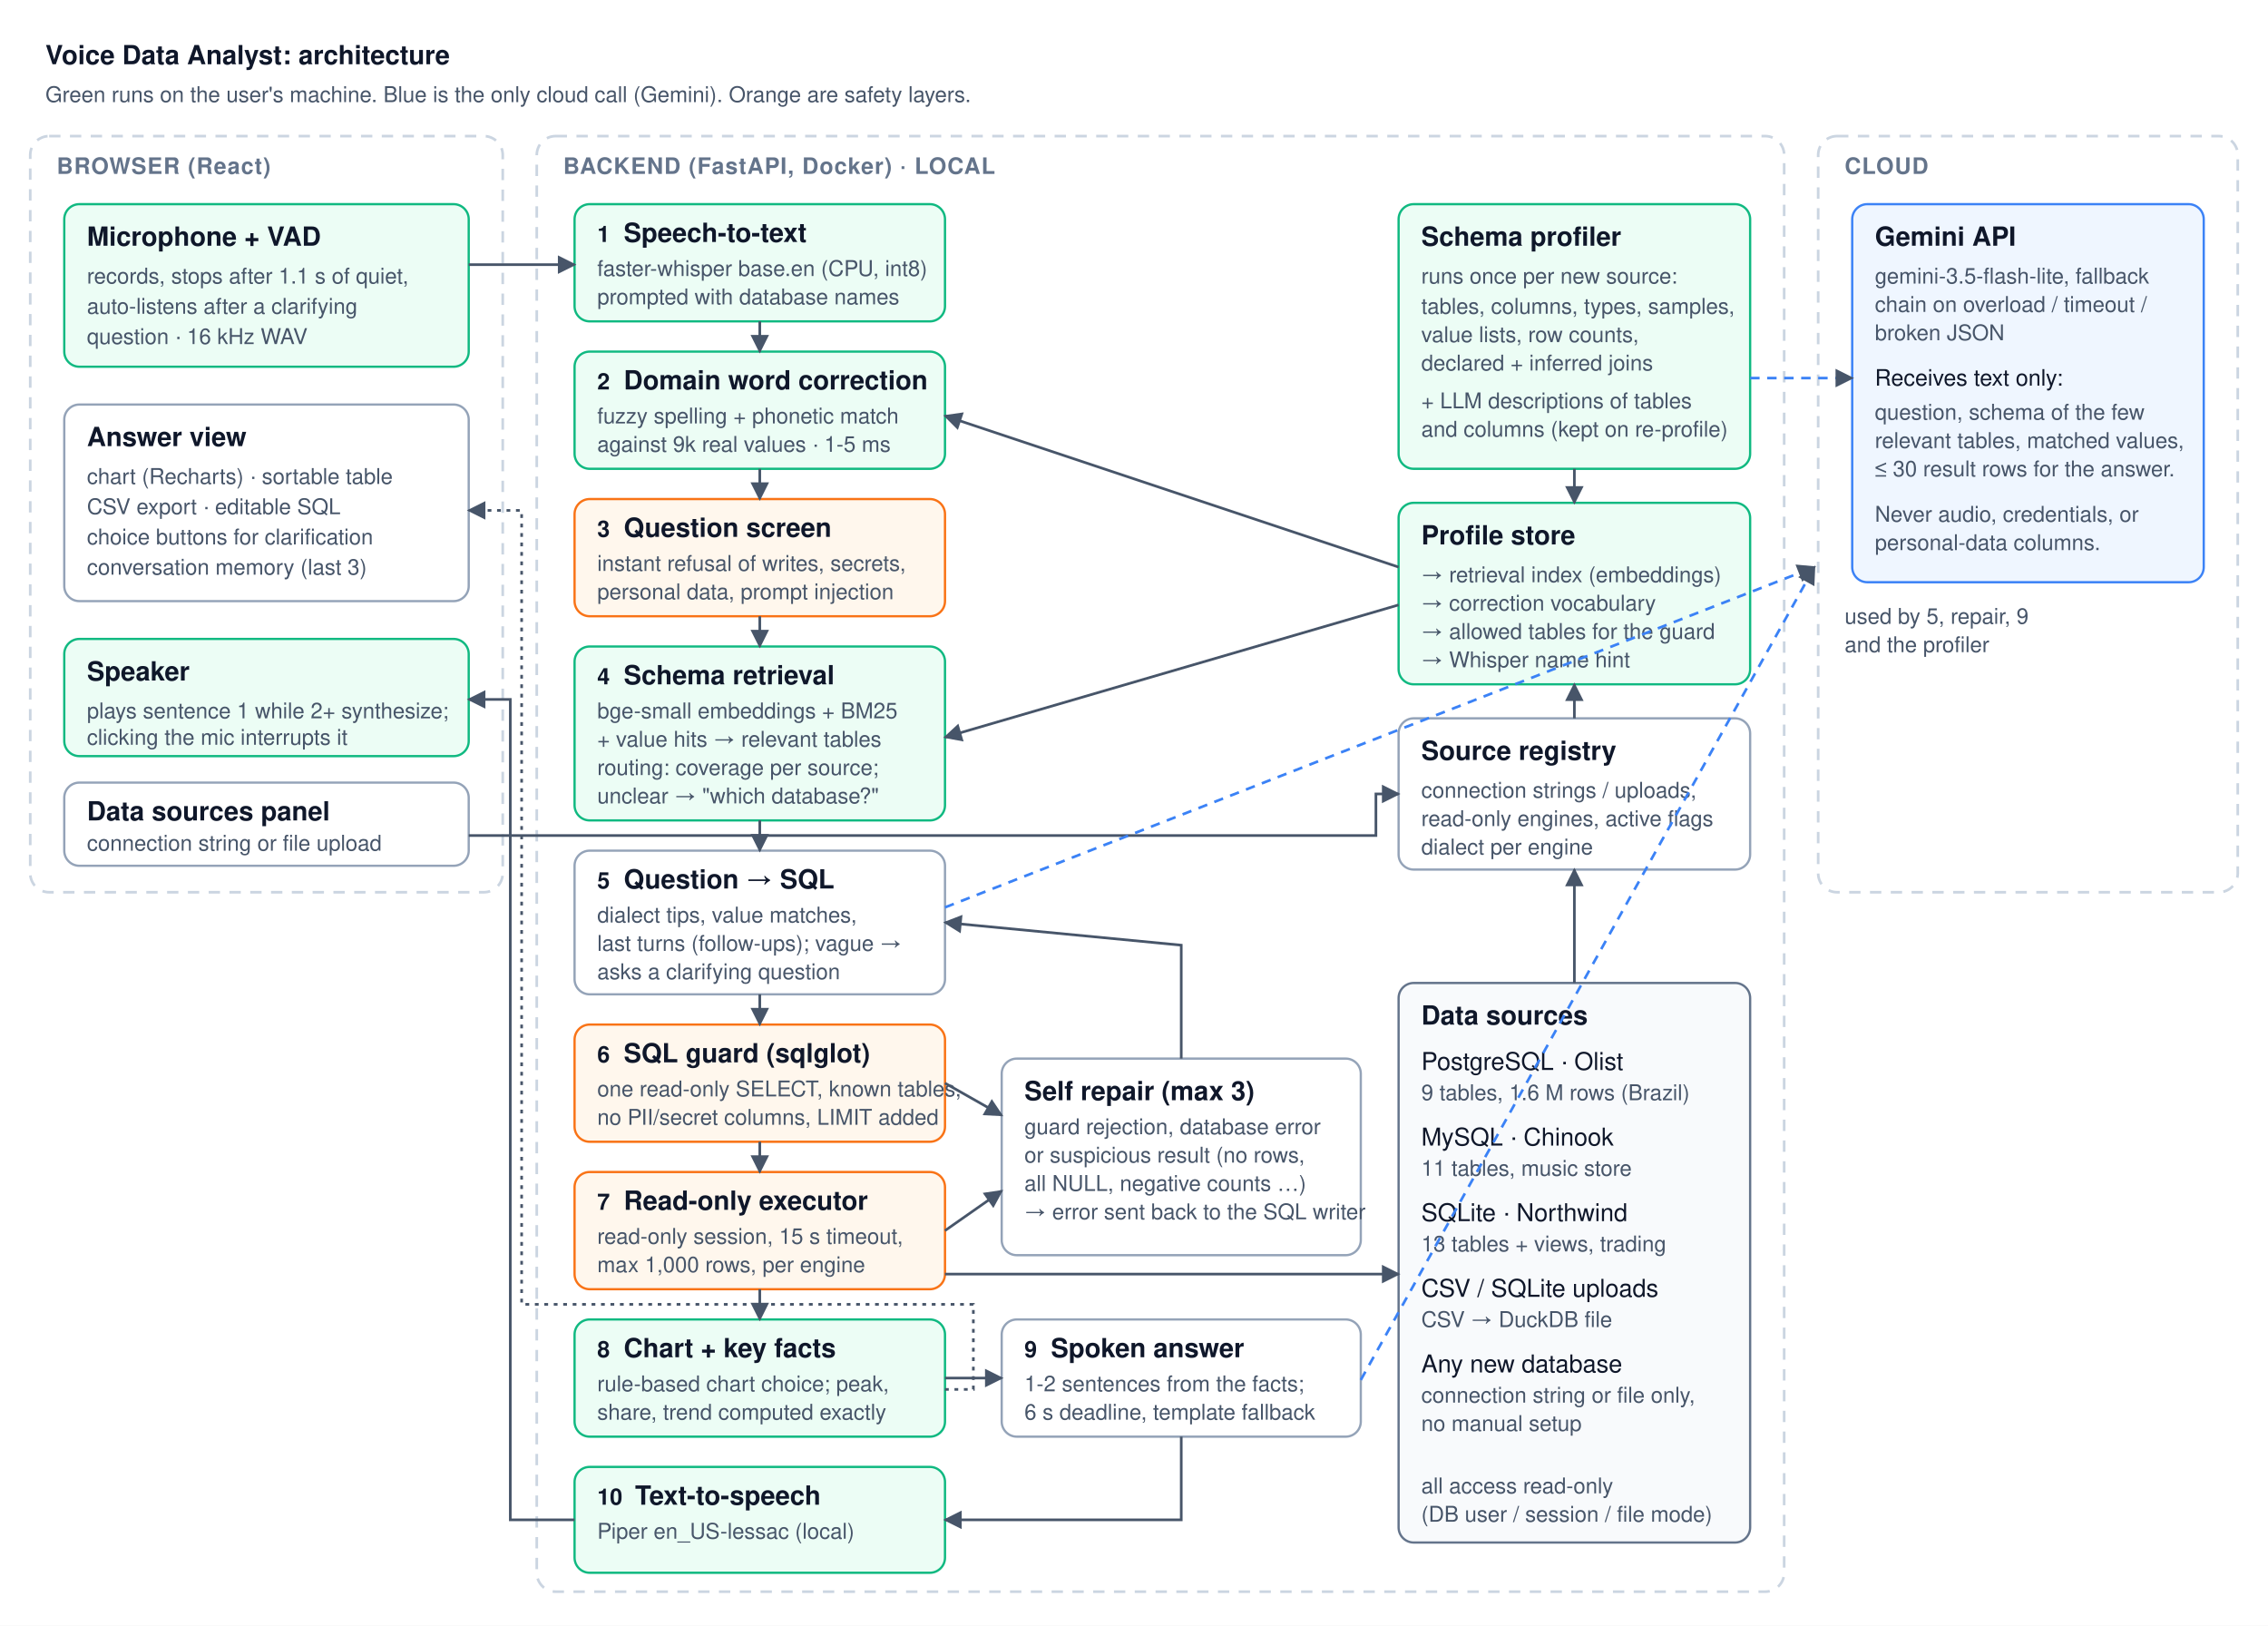
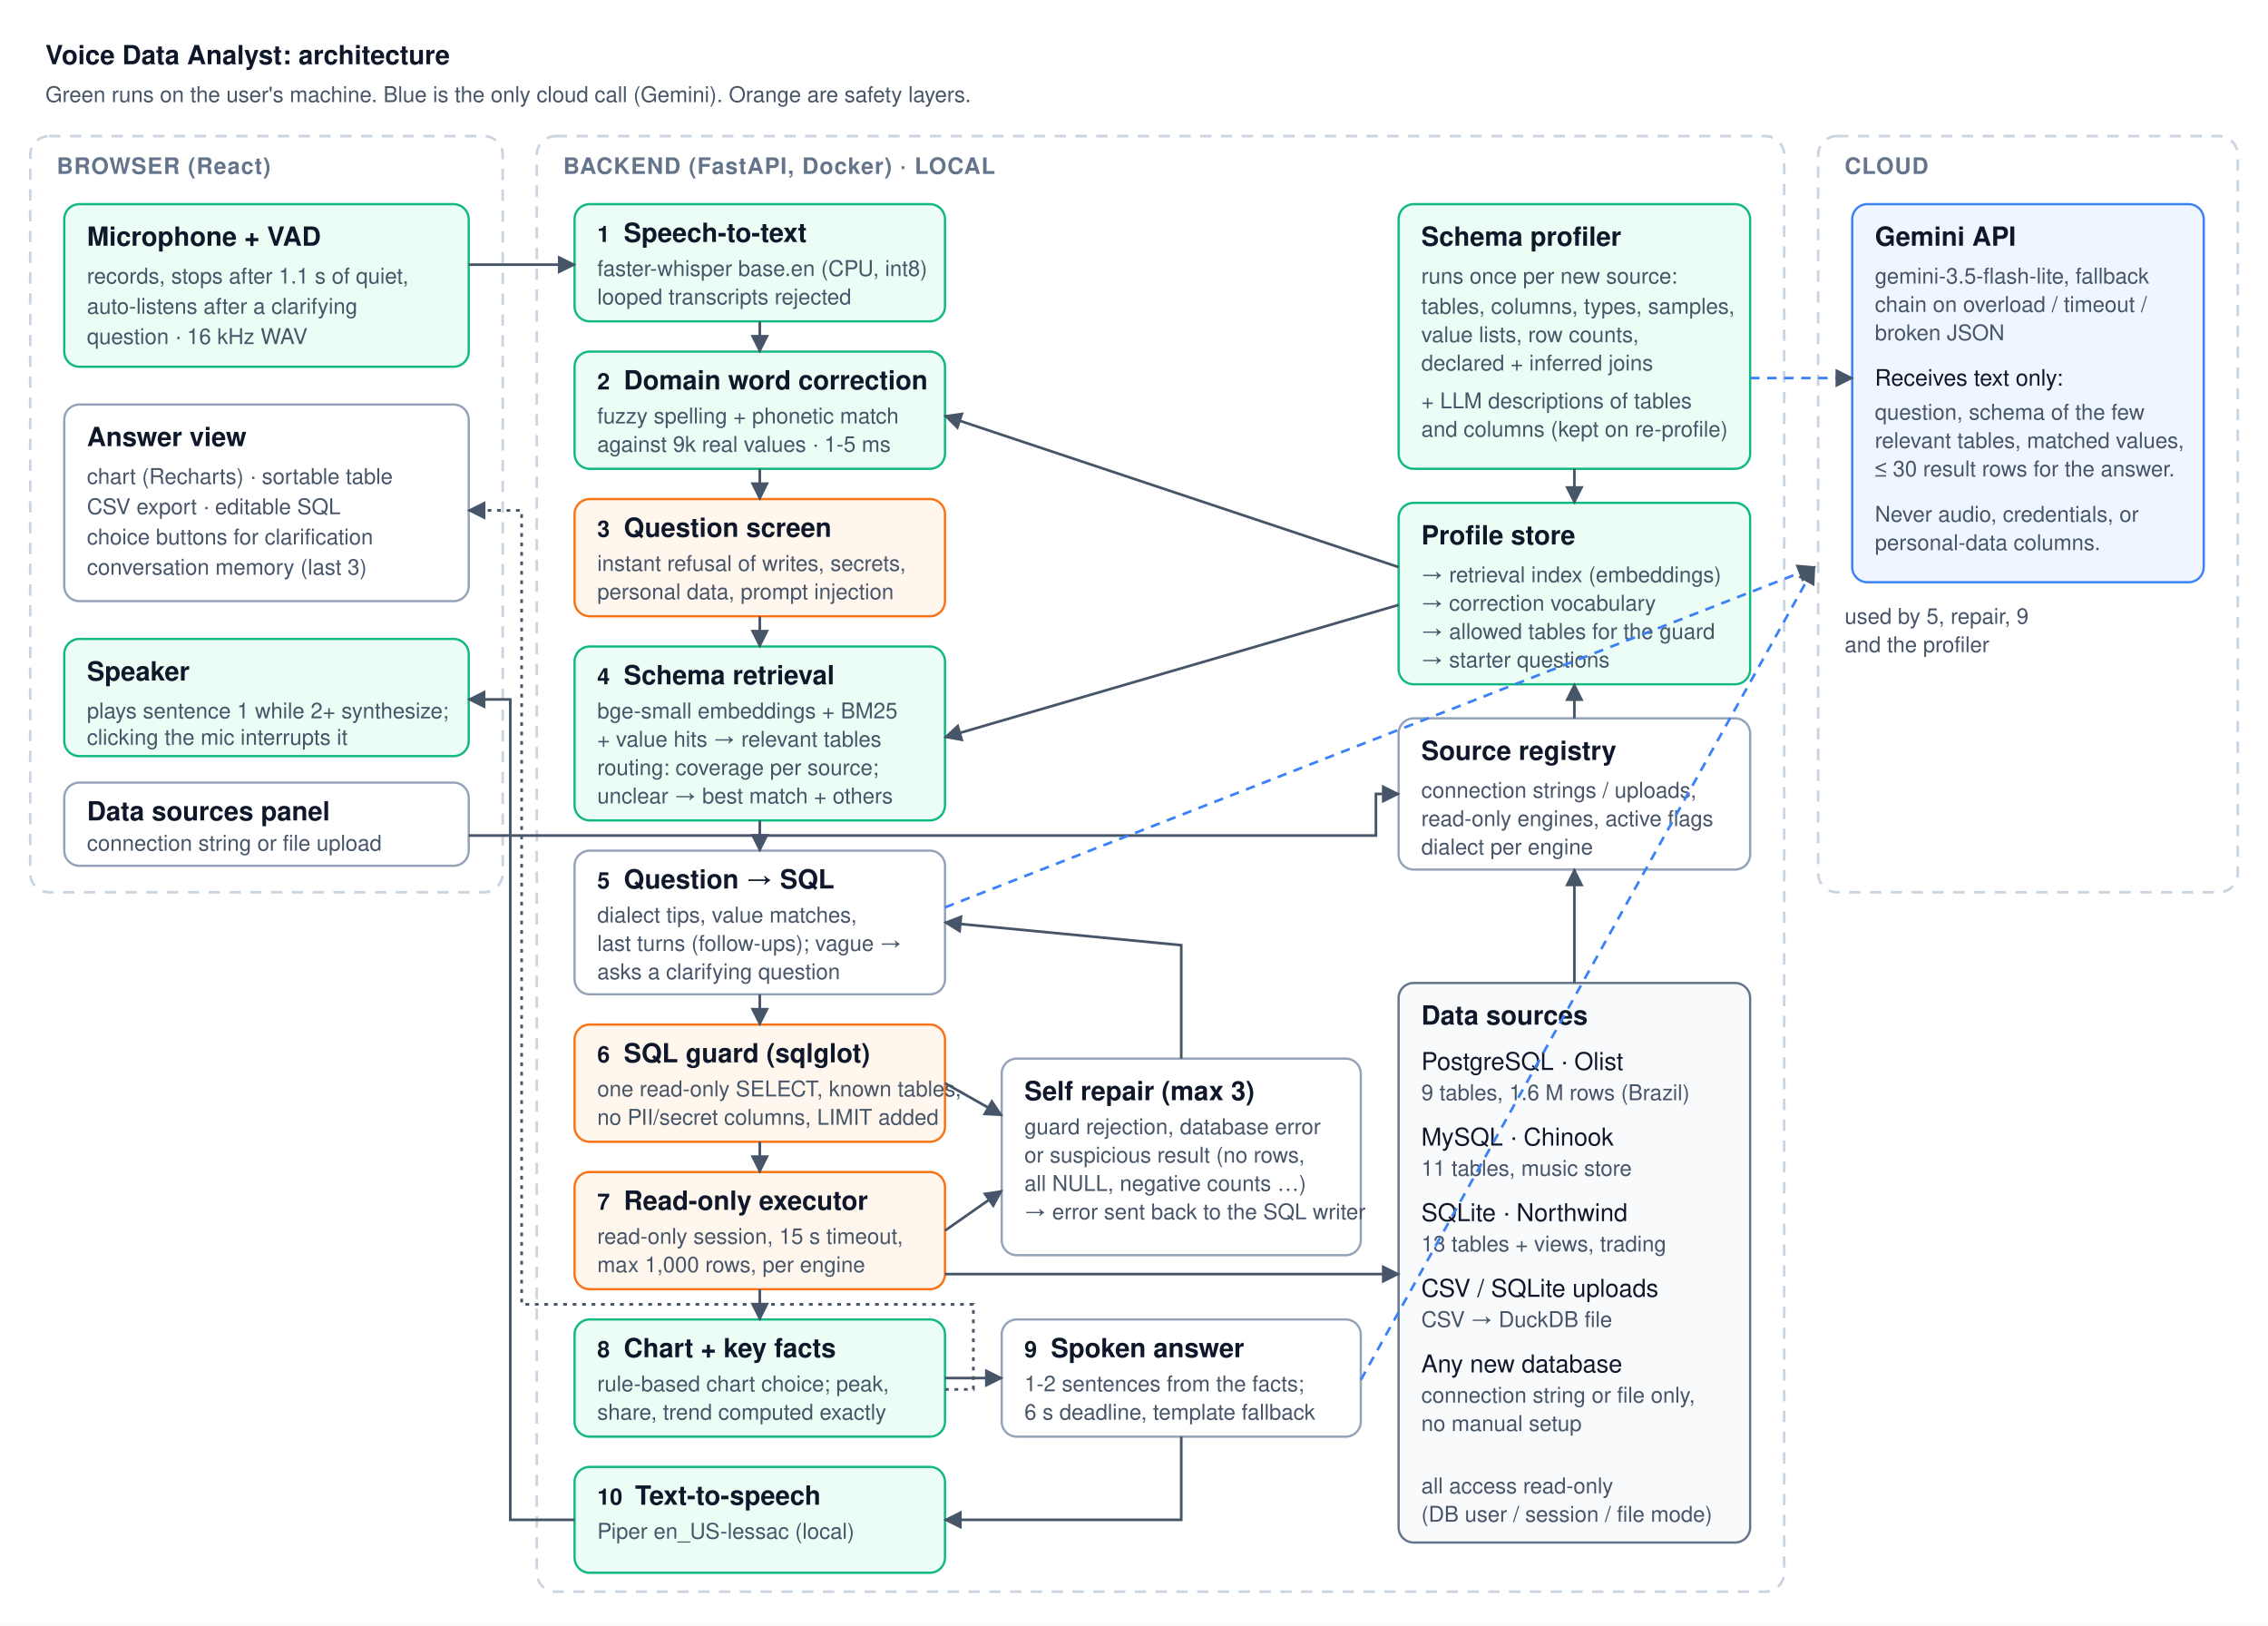
<svg xmlns="http://www.w3.org/2000/svg" viewBox="0 0 1200 860" font-family="Helvetica, Arial, sans-serif" font-size="13">
  <defs>
    <marker id="a" viewBox="0 0 10 10" refX="9" refY="5" markerWidth="7" markerHeight="7" orient="auto-start-reverse">
      <path d="M0,0 L10,5 L0,10 z" fill="#475569" />
    </marker>
    <style>
      .box{fill:#fff;stroke:#94a3b8;stroke-width:1.2}
      .local{fill:#ecfdf5;stroke:#10b981}
      .cloud{fill:#eff6ff;stroke:#3b82f6}
      .safe{fill:#fff7ed;stroke:#f97316}
      .db{fill:#f8fafc;stroke:#64748b}
      .zone{fill:none;stroke:#cbd5e1;stroke-dasharray:6 5;stroke-width:1.4}
      .h{font-weight:700;font-size:14px;fill:#0f172a}
      .t{fill:#0f172a}
      .s{fill:#475569;font-size:11.5px}
      .z{fill:#64748b;font-size:12px;font-weight:700;letter-spacing:.5px}
      .ln{stroke:#475569;stroke-width:1.4;fill:none;marker-end:url(#a)}
      .dash{stroke:#3b82f6;stroke-width:1.4;fill:none;stroke-dasharray:5 4;marker-end:url(#a)}
      .num{fill:#0f172a;font-weight:700;font-size:12px}
    </style>
  </defs>
  <rect width="1200" height="860" fill="#ffffff" />
  <text x="24" y="34" class="h" font-size="20">Voice Data Analyst: architecture</text>
  <text x="24" y="54" class="s">Green runs on the user's machine. Blue is the only cloud call (Gemini). Orange are safety layers.</text>
  <rect x="16" y="72" width="250" height="400" rx="10" class="zone" />
  <text x="30" y="92" class="z">BROWSER (React)</text>
  <rect x="284" y="72" width="660" height="770" rx="10" class="zone" />
  <text x="298" y="92" class="z">BACKEND (FastAPI, Docker) · LOCAL</text>
  <rect x="962" y="72" width="222" height="400" rx="10" class="zone" />
  <text x="976" y="92" class="z">CLOUD</text>
  <rect x="34" y="108" width="214" height="86" rx="8" class="box local" />
  <text x="46" y="130" class="h">Microphone + VAD</text>
  <text x="46" y="150" class="s">records, stops after 1.1 s of quiet,</text>
  <text x="46" y="166" class="s">auto-listens after a clarifying</text>
  <text x="46" y="182" class="s">question · 16 kHz WAV</text>
  <rect x="34" y="214" width="214" height="104" rx="8" class="box" />
  <text x="46" y="236" class="h">Answer view</text>
  <text x="46" y="256" class="s">chart (Recharts) · sortable table</text>
  <text x="46" y="272" class="s">CSV export · editable SQL</text>
  <text x="46" y="288" class="s">choice buttons for clarification</text>
  <text x="46" y="304" class="s">conversation memory (last 3)</text>
  <rect x="34" y="338" width="214" height="62" rx="8" class="box local" />
  <text x="46" y="360" class="h">Speaker</text>
  <text x="46" y="380" class="s">plays sentence 1 while 2+ synthesize;</text>
  <text x="46" y="394" class="s">clicking the mic interrupts it</text>
  <rect x="34" y="414" width="214" height="44" rx="8" class="box" />
  <text x="46" y="434" class="h">Data sources panel</text>
  <text x="46" y="450" class="s">connection string or file upload</text>
  <rect x="304" y="108" width="196" height="62" rx="8" class="box local" />
  <text x="316" y="128" class="num">1</text>
  <text x="330" y="128" class="h">Speech-to-text</text>
  <text x="316" y="146" class="s">faster-whisper base.en (CPU, int8)</text>
-   <text x="316" y="161" class="s">prompted with database names</text>
+   <text x="316" y="161" class="s">looped transcripts rejected</text>
  <rect x="304" y="186" width="196" height="62" rx="8" class="box local" />
  <text x="316" y="206" class="num">2</text>
  <text x="330" y="206" class="h">Domain word correction</text>
  <text x="316" y="224" class="s">fuzzy spelling + phonetic match</text>
  <text x="316" y="239" class="s">against 9k real values · 1-5 ms</text>
  <rect x="304" y="264" width="196" height="62" rx="8" class="box safe" />
  <text x="316" y="284" class="num">3</text>
  <text x="330" y="284" class="h">Question screen</text>
  <text x="316" y="302" class="s">instant refusal of writes, secrets,</text>
  <text x="316" y="317" class="s">personal data, prompt injection</text>
  <rect x="304" y="342" width="196" height="92" rx="8" class="box local" />
  <text x="316" y="362" class="num">4</text>
  <text x="330" y="362" class="h">Schema retrieval</text>
  <text x="316" y="380" class="s">bge-small embeddings + BM25</text>
  <text x="316" y="395" class="s">+ value hits → relevant tables</text>
  <text x="316" y="410" class="s">routing: coverage per source;</text>
-   <text x="316" y="425" class="s">unclear → "which database?"</text>
+   <text x="316" y="425" class="s">unclear → best match + others</text>
  <rect x="304" y="450" width="196" height="76" rx="8" class="box" />
  <text x="316" y="470" class="num">5</text>
  <text x="330" y="470" class="h">Question → SQL</text>
  <text x="316" y="488" class="s">dialect tips, value matches,</text>
  <text x="316" y="503" class="s">last turns (follow-ups); vague →</text>
  <text x="316" y="518" class="s">asks a clarifying question</text>
  <rect x="304" y="542" width="196" height="62" rx="8" class="box safe" />
  <text x="316" y="562" class="num">6</text>
  <text x="330" y="562" class="h">SQL guard (sqlglot)</text>
  <text x="316" y="580" class="s">one read-only SELECT, known tables,</text>
  <text x="316" y="595" class="s">no PII/secret columns, LIMIT added</text>
  <rect x="304" y="620" width="196" height="62" rx="8" class="box safe" />
  <text x="316" y="640" class="num">7</text>
  <text x="330" y="640" class="h">Read-only executor</text>
  <text x="316" y="658" class="s">read-only session, 15 s timeout,</text>
  <text x="316" y="673" class="s">max 1,000 rows, per engine</text>
  <rect x="304" y="698" width="196" height="62" rx="8" class="box local" />
  <text x="316" y="718" class="num">8</text>
  <text x="330" y="718" class="h">Chart + key facts</text>
  <text x="316" y="736" class="s">rule-based chart choice; peak,</text>
  <text x="316" y="751" class="s">share, trend computed exactly</text>
  <rect x="304" y="776" width="196" height="56" rx="8" class="box local" />
  <text x="316" y="796" class="num">10</text>
  <text x="336" y="796" class="h">Text-to-speech</text>
  <text x="316" y="814" class="s">Piper en_US-lessac (local)</text>
  <rect x="530" y="560" width="190" height="104" rx="8" class="box" />
  <text x="542" y="582" class="h">Self repair (max 3)</text>
  <text x="542" y="600" class="s">guard rejection, database error</text>
  <text x="542" y="615" class="s">or suspicious result (no rows,</text>
  <text x="542" y="630" class="s">all NULL, negative counts …)</text>
  <text x="542" y="645" class="s">→ error sent back to the SQL writer</text>
  <path d="M500 573 L530 590" class="ln" />
  <path d="M500 651 L530 630" class="ln" />
  <path d="M625 560 L625 500 L500 488" class="ln" />
  <rect x="530" y="698" width="190" height="62" rx="8" class="box" />
  <text x="542" y="718" class="num">9</text>
  <text x="556" y="718" class="h">Spoken answer</text>
  <text x="542" y="736" class="s">1-2 sentences from the facts;</text>
  <text x="542" y="751" class="s">6 s deadline, template fallback</text>
  <path d="M500 729 L530 729" class="ln" />
  <path d="M625 760 L625 804 L500 804" class="ln" />
  <path d="M402 170 L402 186" class="ln" />
  <path d="M402 248 L402 264" class="ln" />
  <path d="M402 326 L402 342" class="ln" />
  <path d="M402 434 L402 450" class="ln" />
  <path d="M402 526 L402 542" class="ln" />
  <path d="M402 604 L402 620" class="ln" />
  <path d="M402 682 L402 698" class="ln" />
  <path d="M248 140 L304 140" class="ln" />
  <path d="M304 804 L270 804 L270 370 L248 370" class="ln" />
  <path d="M500 735 L515 735 L515 690 L276 690 L276 270 L248 270" class="ln" stroke-dasharray="2 3" />
  <rect x="740" y="108" width="186" height="140" rx="8" class="box local" />
  <text x="752" y="130" class="h">Schema profiler</text>
  <text x="752" y="150" class="s">runs once per new source:</text>
  <text x="752" y="166" class="s">tables, columns, types, samples,</text>
  <text x="752" y="181" class="s">value lists, row counts,</text>
  <text x="752" y="196" class="s">declared + inferred joins</text>
  <text x="752" y="216" class="s">+ LLM descriptions of tables</text>
  <text x="752" y="231" class="s">and columns (kept on re-profile)</text>
  <rect x="740" y="266" width="186" height="96" rx="8" class="box local" />
  <text x="752" y="288" class="h">Profile store</text>
  <text x="752" y="308" class="s">→ retrieval index (embeddings)</text>
  <text x="752" y="323" class="s">→ correction vocabulary</text>
  <text x="752" y="338" class="s">→ allowed tables for the guard</text>
-   <text x="752" y="353" class="s">→ Whisper name hint</text>
+   <text x="752" y="353" class="s">→ starter questions</text>
  <path d="M833 248 L833 266" class="ln" />
  <path d="M740 320 L500 390" class="ln" />
  <path d="M740 300 L500 220" class="ln" />
  <rect x="740" y="380" width="186" height="80" rx="8" class="box" />
  <text x="752" y="402" class="h">Source registry</text>
  <text x="752" y="422" class="s">connection strings / uploads,</text>
  <text x="752" y="437" class="s">read-only engines, active flags</text>
  <text x="752" y="452" class="s">dialect per engine</text>
  <path d="M833 380 L833 362" class="ln" />
  <rect x="740" y="520" width="186" height="296" rx="8" class="box db" />
  <text x="752" y="542" class="h">Data sources</text>
  <text x="752" y="566" class="t">PostgreSQL · Olist</text>
  <text x="752" y="582" class="s">9 tables, 1.6 M rows (Brazil)</text>
  <text x="752" y="606" class="t">MySQL · Chinook</text>
  <text x="752" y="622" class="s">11 tables, music store</text>
  <text x="752" y="646" class="t">SQLite · Northwind</text>
  <text x="752" y="662" class="s">13 tables + views, trading</text>
  <text x="752" y="686" class="t">CSV / SQLite uploads</text>
  <text x="752" y="702" class="s">CSV → DuckDB file</text>
  <text x="752" y="726" class="t">Any new database</text>
  <text x="752" y="742" class="s">connection string or file only,</text>
  <text x="752" y="757" class="s">no manual setup</text>
  <text x="752" y="790" class="s">all access read-only</text>
  <text x="752" y="805" class="s">(DB user / session / file mode)</text>
  <path d="M500 674 L740 674" class="ln" />
  <path d="M833 520 L833 460" class="ln" />
  <path d="M248 442 L728 442 L728 420 L740 420" class="ln" />
  <rect x="980" y="108" width="186" height="200" rx="8" class="box cloud" />
  <text x="992" y="130" class="h">Gemini API</text>
  <text x="992" y="150" class="s">gemini-3.5-flash-lite, fallback</text>
  <text x="992" y="165" class="s">chain on overload / timeout /</text>
  <text x="992" y="180" class="s">broken JSON</text>
  <text x="992" y="204" class="t" font-size="12">Receives text only:</text>
  <text x="992" y="222" class="s">question, schema of the few</text>
  <text x="992" y="237" class="s">relevant tables, matched values,</text>
  <text x="992" y="252" class="s">≤ 30 result rows for the answer.</text>
  <text x="992" y="276" class="s">Never audio, credentials, or</text>
  <text x="992" y="291" class="s">personal-data columns.</text>
  <path d="M500 480 L960 300" class="dash" />
  <path d="M720 730 L960 300" class="dash" />
  <path d="M926 200 L980 200" class="dash" />
  <text x="976" y="330" class="s" fill="#3b82f6">used by 5, repair, 9</text>
  <text x="976" y="345" class="s" fill="#3b82f6">and the profiler</text>
</svg>
